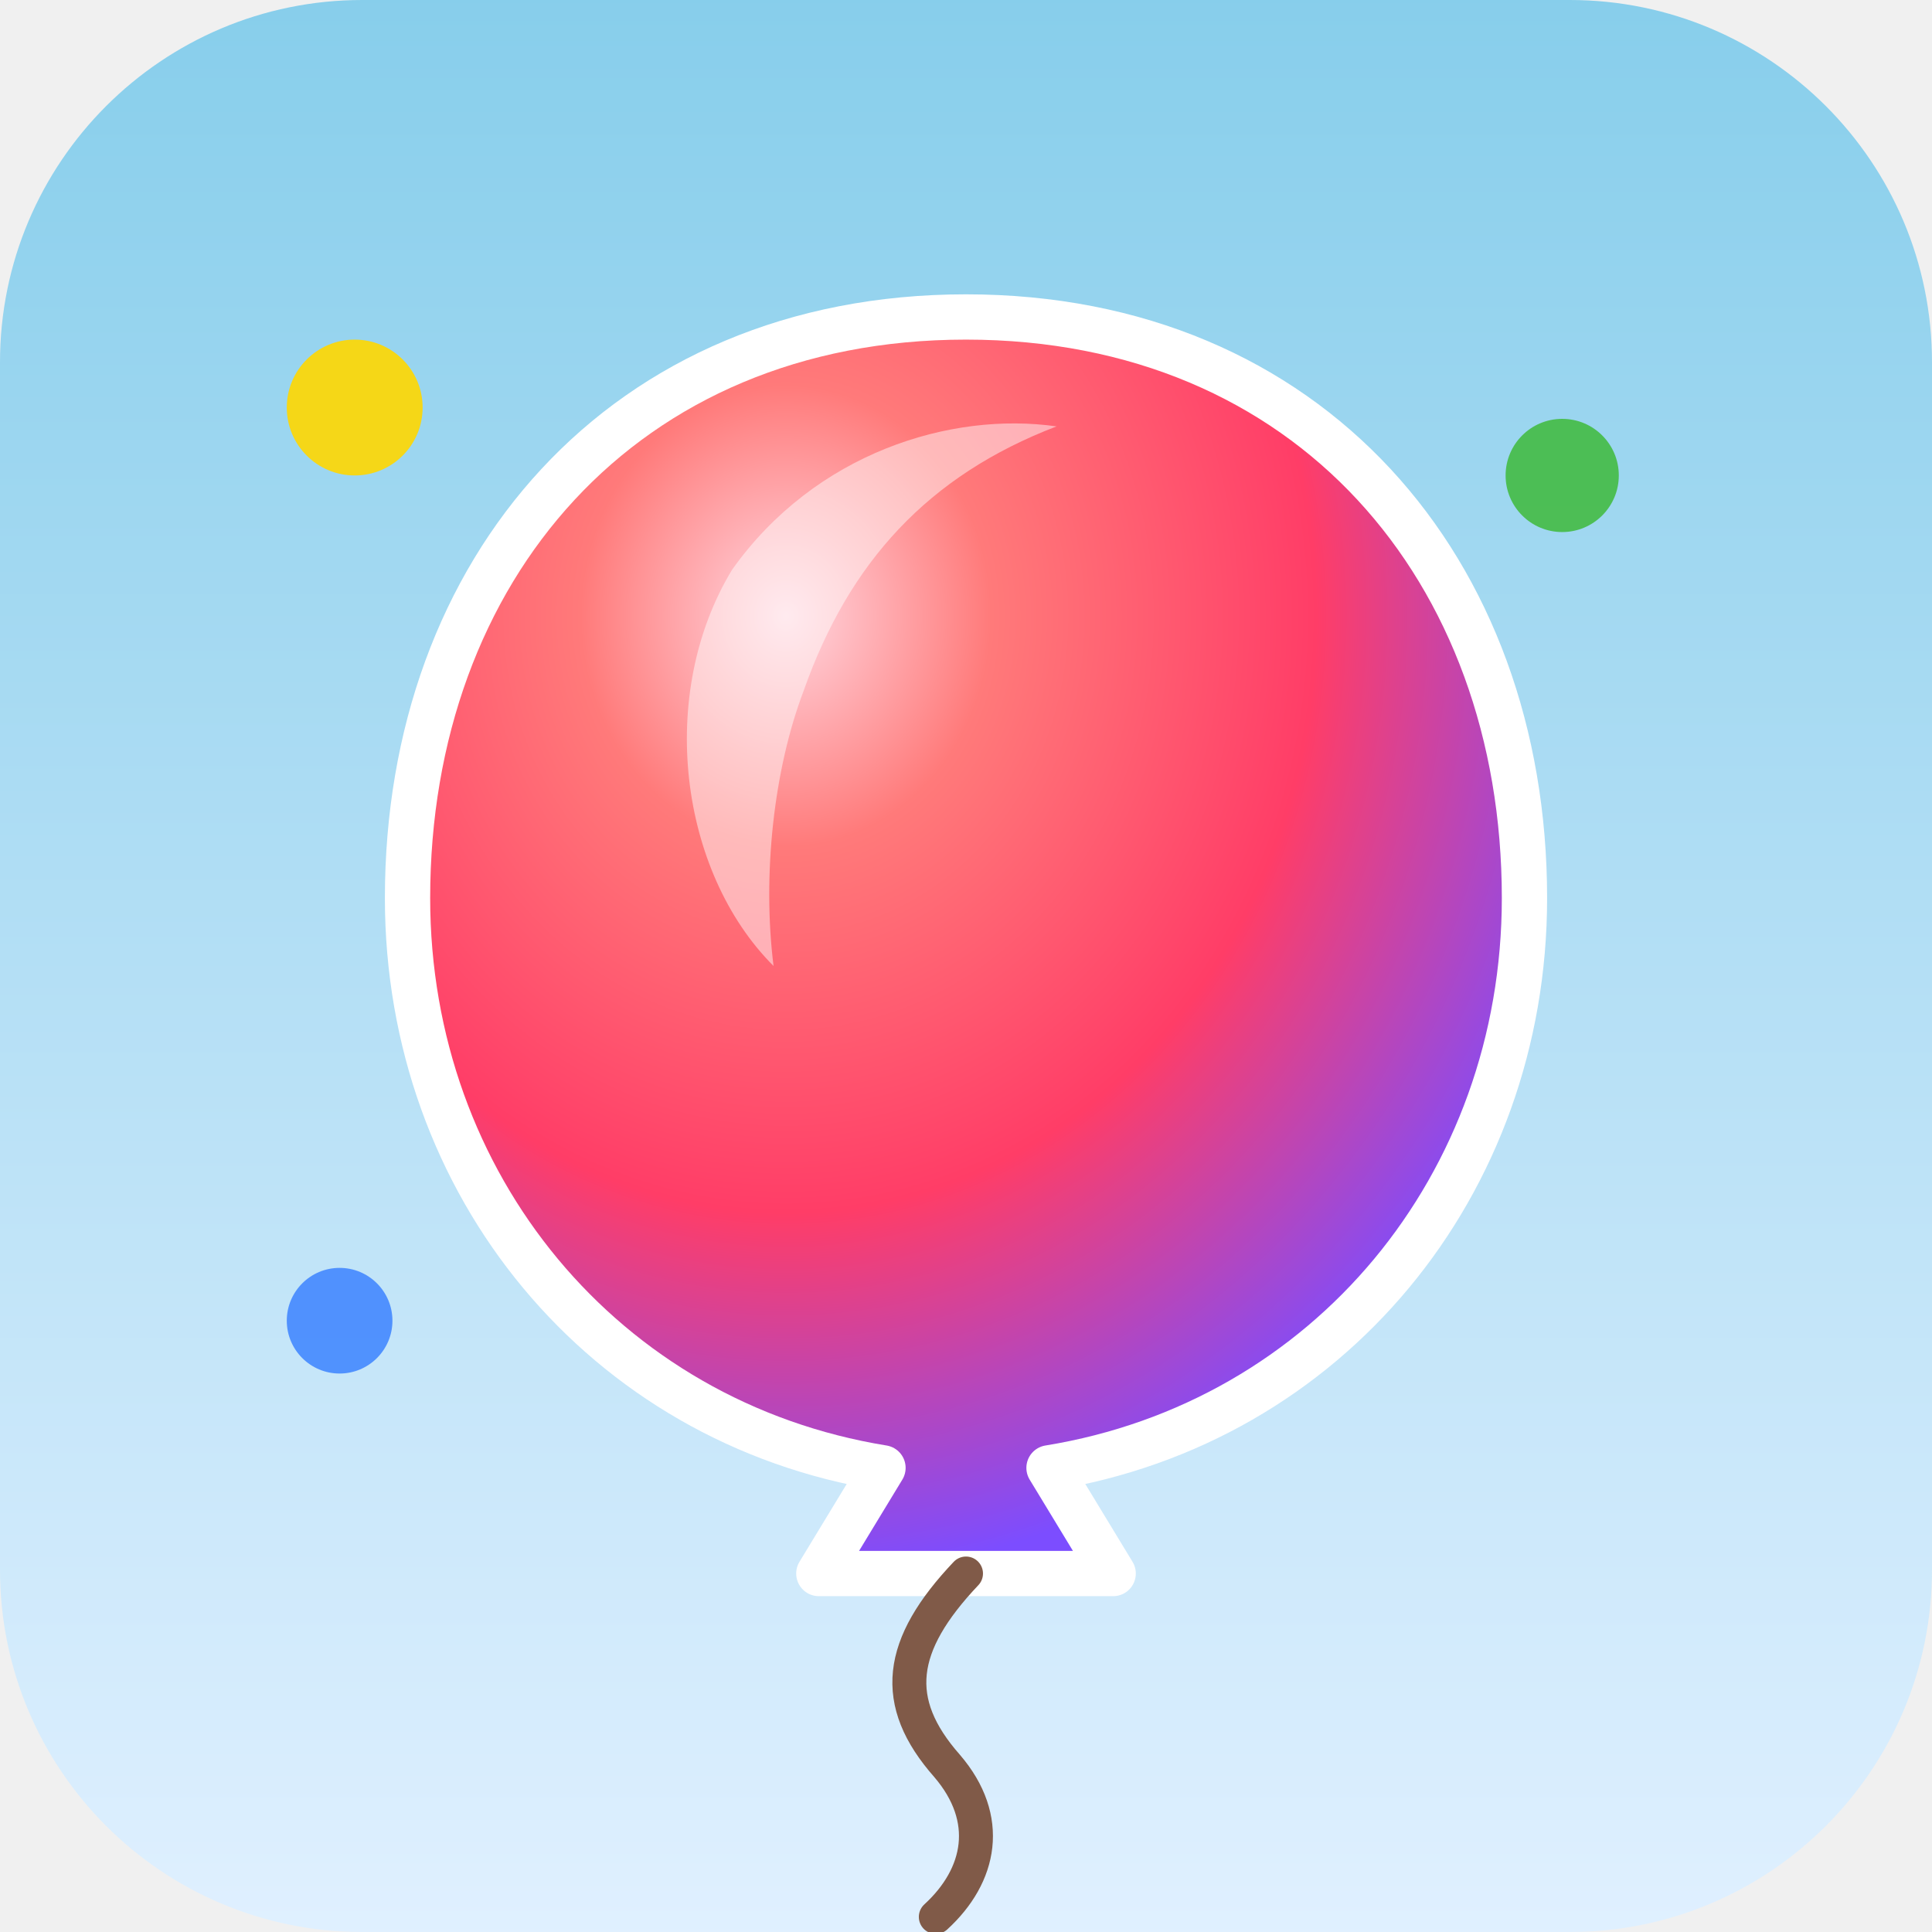
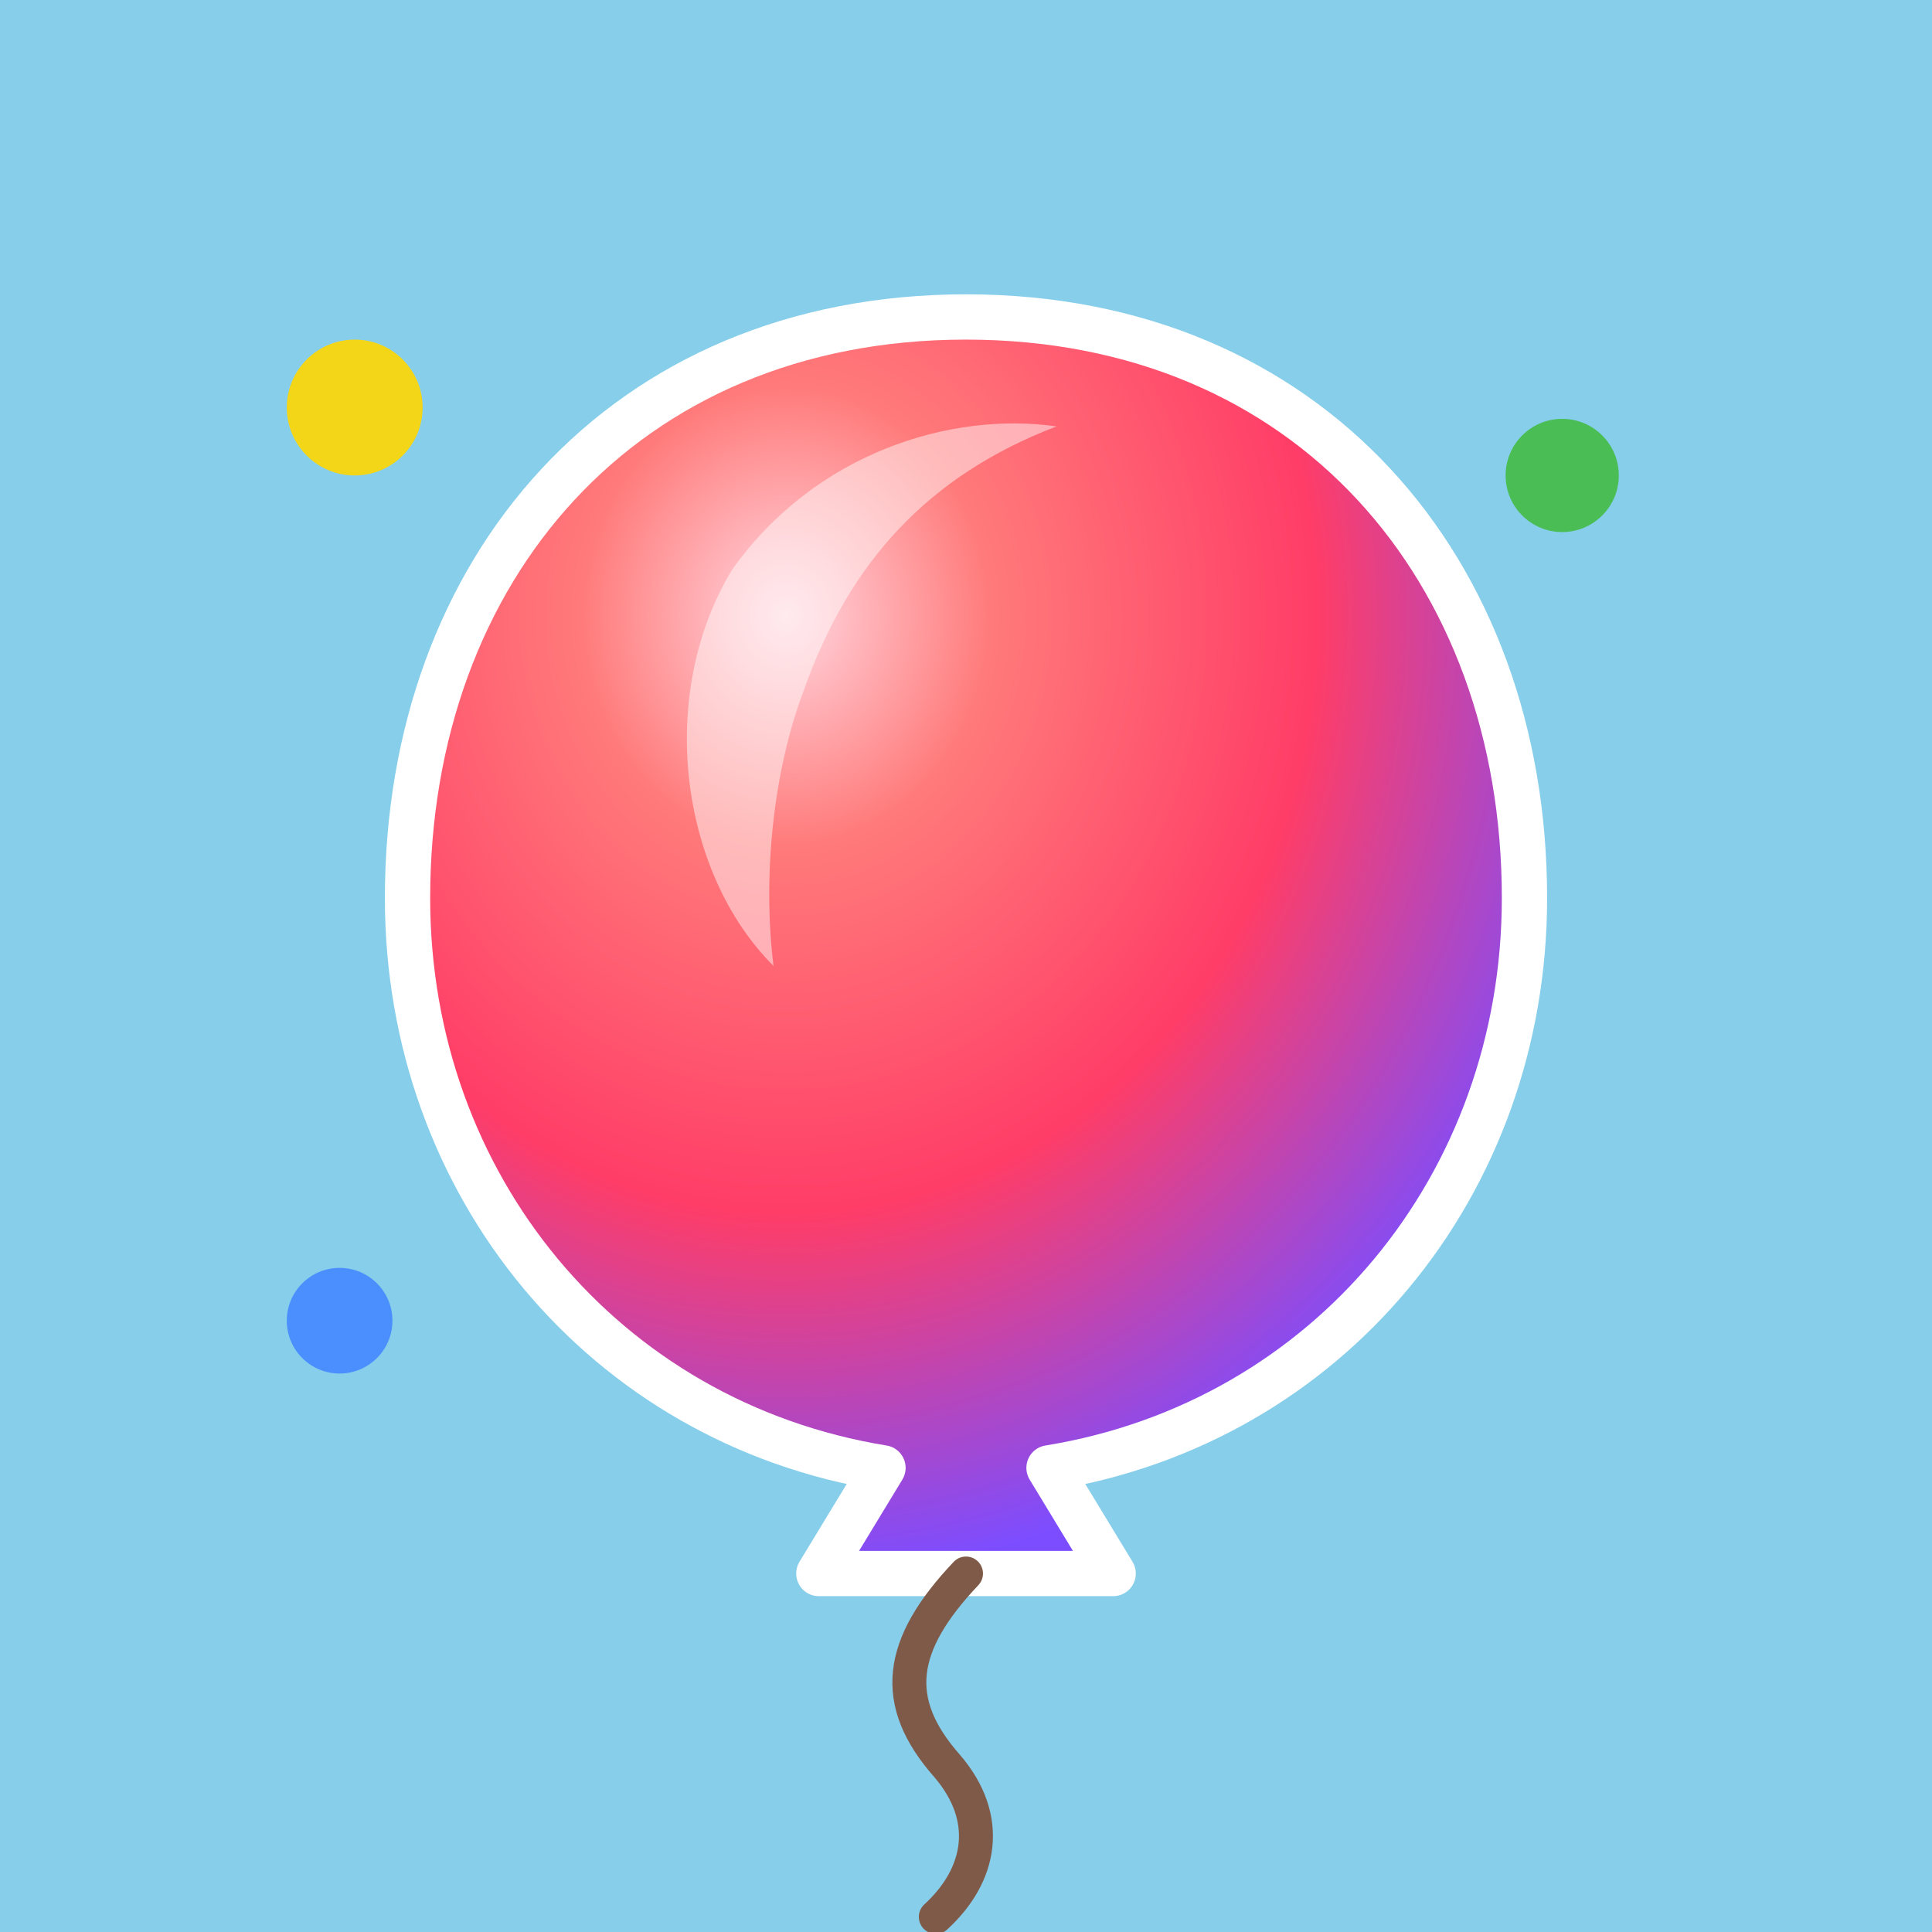
<svg xmlns="http://www.w3.org/2000/svg" viewBox="0 0 512 512" role="img" aria-labelledby="title">
  <defs>
-     <linearGradient id="sky" x1="0" y1="0" x2="0" y2="1">
-       <stop offset="0" stop-color="#87CEEB" />
-       <stop offset="1" stop-color="#E0F0FF" />
-     </linearGradient>
    <radialGradient id="balloon" cx="34%" cy="24%" r="76%">
      <stop offset="0" stop-color="#FFD7E0" />
      <stop offset="0.24" stop-color="#FF7A7A" />
      <stop offset="0.62" stop-color="#FF3D67" />
      <stop offset="1" stop-color="#7C4DFF" />
    </radialGradient>
  </defs>
-   <rect width="512" height="512" rx="96" fill="url(#sky)" />
+   <rect width="512" height="512" fill="#87CEEB" />
  <circle cx="94" cy="108" r="18" fill="#FFD700" opacity="0.9" />
  <circle cx="414" cy="126" r="15" fill="#44BB44" opacity="0.9" />
  <circle cx="90" cy="350" r="14" fill="#4488FF" opacity="0.9" />
  <path d="M256 84c-91 0-148 67-148 154 0 76 52 139 126 151l-17 28h78l-17-28c74-12 126-75 126-151 0-87-57-154-148-154Z" fill="url(#balloon)" stroke="#FFFFFF" stroke-width="12" stroke-linejoin="round" />
  <path d="M194 151c22-31 58-42 86-38-34 13-55 36-67 70-8 21-11 49-8 73-25-25-31-72-11-105Z" fill="#FFFFFF" opacity="0.48" />
  <path d="M256 417c-18 19-20 34-5 51 12 14 9 29-3 40" fill="none" stroke="#805A48" stroke-width="9" stroke-linecap="round" />
</svg>
